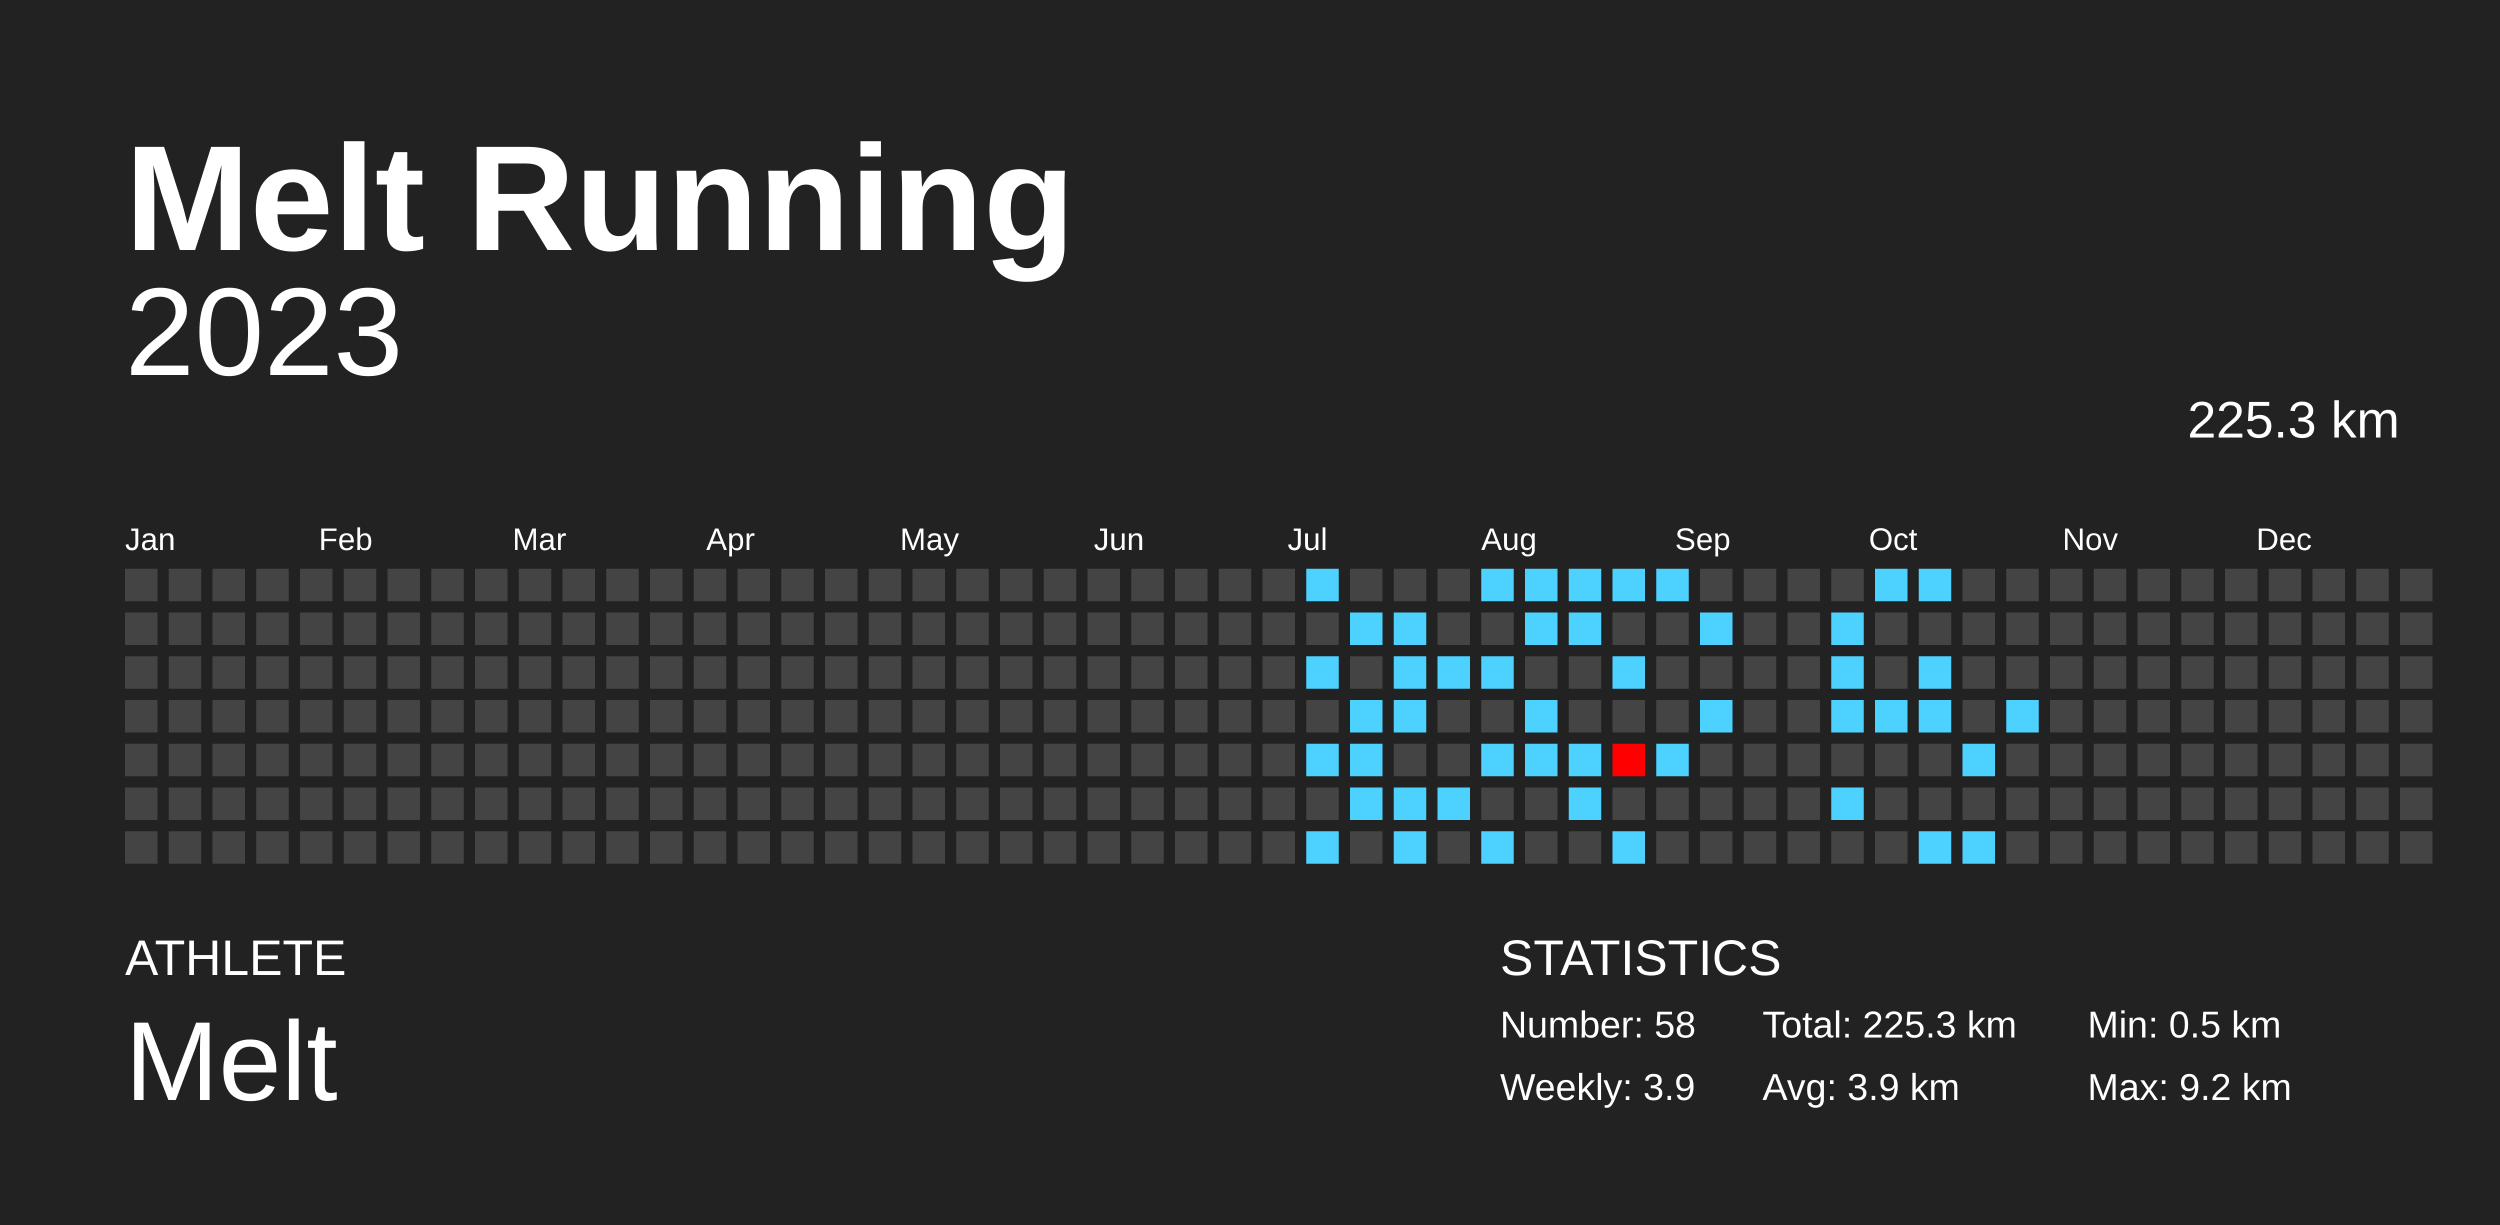
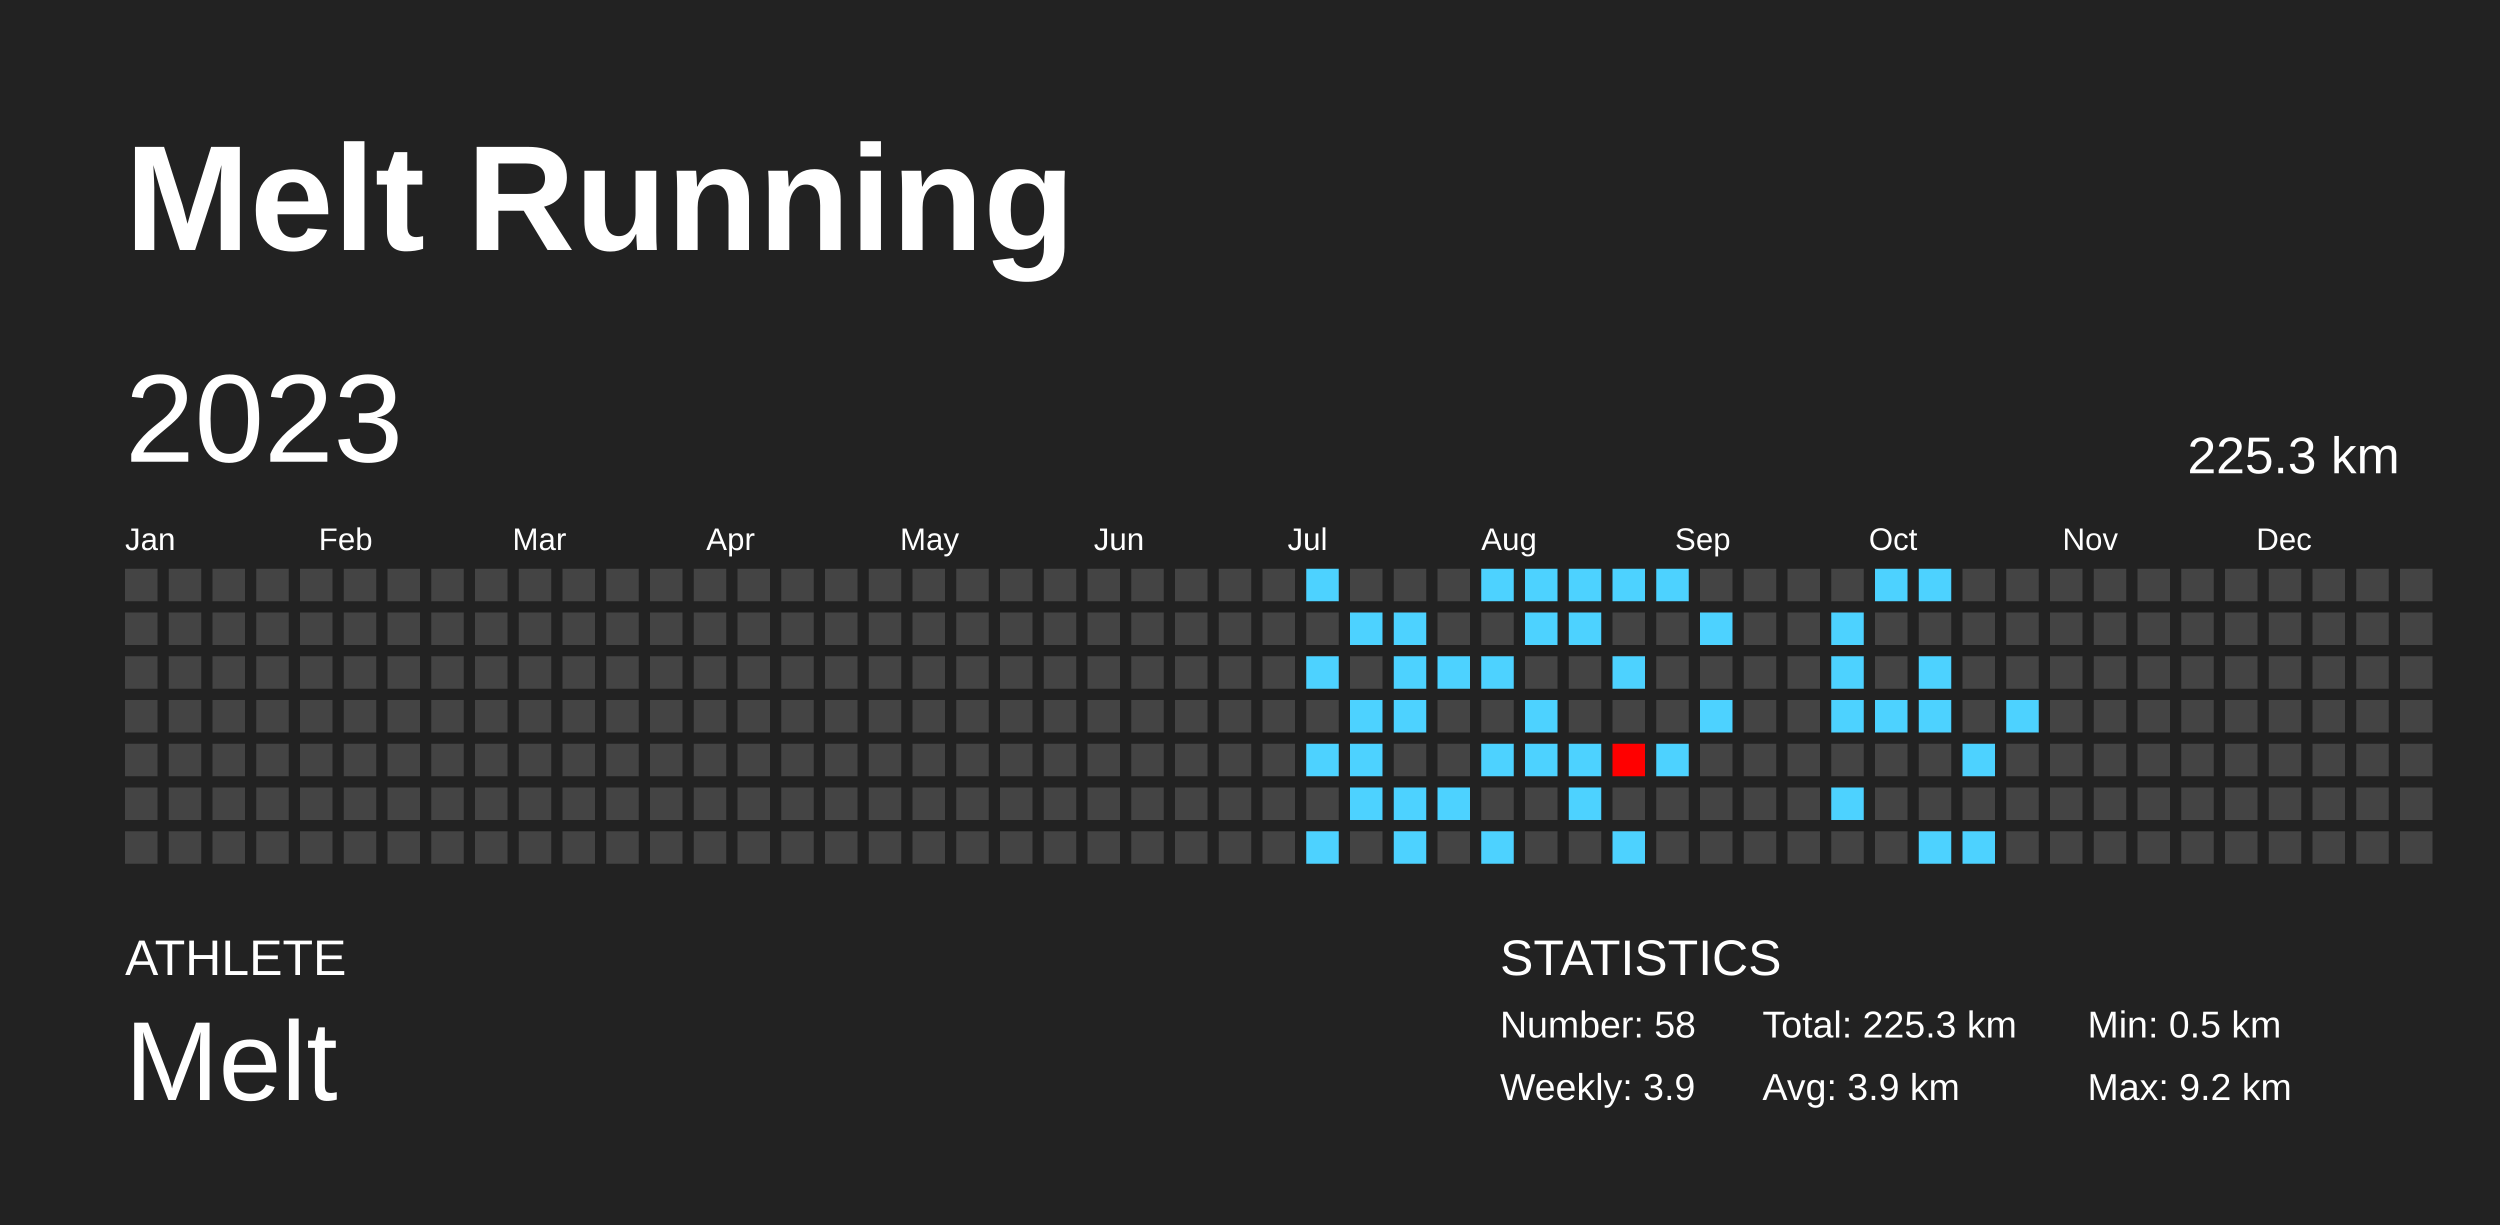
<svg xmlns="http://www.w3.org/2000/svg" baseProfile="full" height="98mm" version="1.1" viewBox="0,0,200,98" width="200mm">
  <defs />
  <rect fill="#222222" height="98" width="200" x="0" y="0" />
  <text fill="#FFFFFF" style="font-size:12px; font-family:Arial; font-weight:bold;" x="10" y="20">Melt Running</text>
  <text fill="#FFFFFF" style="font-size:4px; font-family:Arial" x="10" y="78">ATHLETE</text>
  <text fill="#FFFFFF" style="font-size:9px; font-family:Arial" x="10" y="88">Melt</text>
  <text fill="#FFFFFF" style="font-size:4px; font-family:Arial" x="120" y="78">STATISTICS</text>
  <text fill="#FFFFFF" style="font-size:3px; font-family:Arial" x="120" y="83">Number: 58</text>
  <text fill="#FFFFFF" style="font-size:3px; font-family:Arial" x="120" y="88">Weekly: 3.9</text>
  <text fill="#FFFFFF" style="font-size:3px; font-family:Arial" x="141" y="83">Total: 225.3 km</text>
  <text fill="#FFFFFF" style="font-size:3px; font-family:Arial" x="141" y="88">Avg: 3.9 km</text>
  <text fill="#FFFFFF" style="font-size:3px; font-family:Arial" x="167" y="83">Min: 0.5 km</text>
  <text fill="#FFFFFF" style="font-size:3px; font-family:Arial" x="167" y="88">Max: 9.2 km</text>
-   <text alignment-baseline="hanging" fill="#FFFFFF" style="font-size:10.0px; font-family:Arial;" x="10" y="30">2023</text>
-   <text alignment-baseline="hanging" fill="#FFFFFF" style="font-size:4.125px; font-family:Arial;" x="175" y="35">225.3 km</text>
+   <text dominant-baseline="hanging" fill="#FFFFFF" style="font-size:10.0px; font-family:Arial;" x="10" y="30">2023</text>
+   <text dominant-baseline="hanging" fill="#FFFFFF" style="font-size:4.125px; font-family:Arial;" x="175" y="35">225.3 km</text>
  <text fill="#FFFFFF" style="font-size:2.5px; font-family:Arial" x="10.0" y="44">Jan</text>
  <text fill="#FFFFFF" style="font-size:2.5px; font-family:Arial" x="25.5" y="44">Feb</text>
  <text fill="#FFFFFF" style="font-size:2.5px; font-family:Arial" x="41.0" y="44">Mar</text>
  <text fill="#FFFFFF" style="font-size:2.5px; font-family:Arial" x="56.5" y="44">Apr</text>
  <text fill="#FFFFFF" style="font-size:2.5px; font-family:Arial" x="72.0" y="44">May</text>
  <text fill="#FFFFFF" style="font-size:2.5px; font-family:Arial" x="87.5" y="44">Jun</text>
  <text fill="#FFFFFF" style="font-size:2.5px; font-family:Arial" x="103.0" y="44">Jul</text>
  <text fill="#FFFFFF" style="font-size:2.5px; font-family:Arial" x="118.5" y="44">Aug</text>
  <text fill="#FFFFFF" style="font-size:2.5px; font-family:Arial" x="134.0" y="44">Sep</text>
  <text fill="#FFFFFF" style="font-size:2.5px; font-family:Arial" x="149.5" y="44">Oct</text>
  <text fill="#FFFFFF" style="font-size:2.5px; font-family:Arial" x="165.0" y="44">Nov</text>
  <text fill="#FFFFFF" style="font-size:2.5px; font-family:Arial" x="180.5" y="44">Dec</text>
  <rect fill="#444444" height="2.6" width="2.6" x="10.0" y="45.5" />
  <rect fill="#444444" height="2.6" width="2.6" x="10.0" y="49.0" />
  <rect fill="#444444" height="2.6" width="2.6" x="10.0" y="52.5" />
  <rect fill="#444444" height="2.6" width="2.6" x="10.0" y="56.0" />
  <rect fill="#444444" height="2.6" width="2.6" x="10.0" y="59.5" />
  <rect fill="#444444" height="2.6" width="2.6" x="10.0" y="63.0" />
  <rect fill="#444444" height="2.6" width="2.6" x="10.0" y="66.5" />
  <rect fill="#444444" height="2.6" width="2.6" x="13.5" y="45.5" />
  <rect fill="#444444" height="2.6" width="2.6" x="13.5" y="49.0" />
  <rect fill="#444444" height="2.6" width="2.6" x="13.5" y="52.5" />
  <rect fill="#444444" height="2.6" width="2.6" x="13.5" y="56.0" />
  <rect fill="#444444" height="2.6" width="2.6" x="13.5" y="59.5" />
  <rect fill="#444444" height="2.6" width="2.6" x="13.5" y="63.0" />
  <rect fill="#444444" height="2.6" width="2.6" x="13.5" y="66.5" />
  <rect fill="#444444" height="2.6" width="2.6" x="17.0" y="45.5" />
  <rect fill="#444444" height="2.6" width="2.6" x="17.0" y="49.0" />
  <rect fill="#444444" height="2.6" width="2.6" x="17.0" y="52.5" />
  <rect fill="#444444" height="2.6" width="2.6" x="17.0" y="56.0" />
  <rect fill="#444444" height="2.6" width="2.6" x="17.0" y="59.5" />
  <rect fill="#444444" height="2.6" width="2.6" x="17.0" y="63.0" />
  <rect fill="#444444" height="2.6" width="2.6" x="17.0" y="66.5" />
  <rect fill="#444444" height="2.6" width="2.6" x="20.5" y="45.5" />
  <rect fill="#444444" height="2.6" width="2.6" x="20.5" y="49.0" />
  <rect fill="#444444" height="2.6" width="2.6" x="20.5" y="52.5" />
  <rect fill="#444444" height="2.6" width="2.6" x="20.5" y="56.0" />
  <rect fill="#444444" height="2.6" width="2.6" x="20.5" y="59.5" />
  <rect fill="#444444" height="2.6" width="2.6" x="20.5" y="63.0" />
  <rect fill="#444444" height="2.6" width="2.6" x="20.5" y="66.5" />
  <rect fill="#444444" height="2.6" width="2.6" x="24.0" y="45.5" />
  <rect fill="#444444" height="2.6" width="2.6" x="24.0" y="49.0" />
  <rect fill="#444444" height="2.6" width="2.6" x="24.0" y="52.5" />
  <rect fill="#444444" height="2.6" width="2.6" x="24.0" y="56.0" />
  <rect fill="#444444" height="2.6" width="2.6" x="24.0" y="59.5" />
  <rect fill="#444444" height="2.6" width="2.6" x="24.0" y="63.0" />
  <rect fill="#444444" height="2.6" width="2.6" x="24.0" y="66.5" />
  <rect fill="#444444" height="2.6" width="2.6" x="27.5" y="45.5" />
  <rect fill="#444444" height="2.6" width="2.6" x="27.5" y="49.0" />
  <rect fill="#444444" height="2.6" width="2.6" x="27.5" y="52.5" />
  <rect fill="#444444" height="2.6" width="2.6" x="27.5" y="56.0" />
  <rect fill="#444444" height="2.6" width="2.6" x="27.5" y="59.5" />
  <rect fill="#444444" height="2.6" width="2.6" x="27.5" y="63.0" />
  <rect fill="#444444" height="2.6" width="2.6" x="27.5" y="66.5" />
  <rect fill="#444444" height="2.6" width="2.6" x="31.0" y="45.5" />
  <rect fill="#444444" height="2.6" width="2.6" x="31.0" y="49.0" />
  <rect fill="#444444" height="2.6" width="2.6" x="31.0" y="52.5" />
  <rect fill="#444444" height="2.6" width="2.6" x="31.0" y="56.0" />
  <rect fill="#444444" height="2.6" width="2.6" x="31.0" y="59.5" />
  <rect fill="#444444" height="2.6" width="2.6" x="31.0" y="63.0" />
  <rect fill="#444444" height="2.6" width="2.6" x="31.0" y="66.5" />
  <rect fill="#444444" height="2.6" width="2.6" x="34.5" y="45.5" />
  <rect fill="#444444" height="2.6" width="2.6" x="34.5" y="49.0" />
  <rect fill="#444444" height="2.6" width="2.6" x="34.5" y="52.5" />
  <rect fill="#444444" height="2.6" width="2.6" x="34.5" y="56.0" />
  <rect fill="#444444" height="2.6" width="2.6" x="34.5" y="59.5" />
  <rect fill="#444444" height="2.6" width="2.6" x="34.5" y="63.0" />
  <rect fill="#444444" height="2.6" width="2.6" x="34.5" y="66.5" />
  <rect fill="#444444" height="2.6" width="2.6" x="38.0" y="45.5" />
  <rect fill="#444444" height="2.6" width="2.6" x="38.0" y="49.0" />
  <rect fill="#444444" height="2.6" width="2.6" x="38.0" y="52.5" />
  <rect fill="#444444" height="2.6" width="2.6" x="38.0" y="56.0" />
  <rect fill="#444444" height="2.6" width="2.6" x="38.0" y="59.5" />
  <rect fill="#444444" height="2.6" width="2.6" x="38.0" y="63.0" />
  <rect fill="#444444" height="2.6" width="2.6" x="38.0" y="66.5" />
  <rect fill="#444444" height="2.6" width="2.6" x="41.5" y="45.5" />
  <rect fill="#444444" height="2.6" width="2.6" x="41.5" y="49.0" />
  <rect fill="#444444" height="2.6" width="2.6" x="41.5" y="52.5" />
  <rect fill="#444444" height="2.6" width="2.6" x="41.5" y="56.0" />
  <rect fill="#444444" height="2.6" width="2.6" x="41.5" y="59.5" />
  <rect fill="#444444" height="2.6" width="2.6" x="41.5" y="63.0" />
  <rect fill="#444444" height="2.6" width="2.6" x="41.5" y="66.5" />
  <rect fill="#444444" height="2.6" width="2.6" x="45.0" y="45.5" />
  <rect fill="#444444" height="2.6" width="2.6" x="45.0" y="49.0" />
  <rect fill="#444444" height="2.6" width="2.6" x="45.0" y="52.5" />
  <rect fill="#444444" height="2.6" width="2.6" x="45.0" y="56.0" />
  <rect fill="#444444" height="2.6" width="2.6" x="45.0" y="59.5" />
  <rect fill="#444444" height="2.6" width="2.6" x="45.0" y="63.0" />
  <rect fill="#444444" height="2.6" width="2.6" x="45.0" y="66.5" />
  <rect fill="#444444" height="2.6" width="2.6" x="48.5" y="45.5" />
  <rect fill="#444444" height="2.6" width="2.6" x="48.5" y="49.0" />
  <rect fill="#444444" height="2.6" width="2.6" x="48.5" y="52.5" />
  <rect fill="#444444" height="2.6" width="2.6" x="48.5" y="56.0" />
  <rect fill="#444444" height="2.6" width="2.6" x="48.5" y="59.5" />
  <rect fill="#444444" height="2.6" width="2.6" x="48.5" y="63.0" />
  <rect fill="#444444" height="2.6" width="2.6" x="48.5" y="66.5" />
  <rect fill="#444444" height="2.6" width="2.6" x="52.0" y="45.5" />
  <rect fill="#444444" height="2.6" width="2.6" x="52.0" y="49.0" />
  <rect fill="#444444" height="2.6" width="2.6" x="52.0" y="52.5" />
  <rect fill="#444444" height="2.6" width="2.6" x="52.0" y="56.0" />
  <rect fill="#444444" height="2.6" width="2.6" x="52.0" y="59.5" />
  <rect fill="#444444" height="2.6" width="2.6" x="52.0" y="63.0" />
  <rect fill="#444444" height="2.6" width="2.6" x="52.0" y="66.5" />
  <rect fill="#444444" height="2.6" width="2.6" x="55.5" y="45.5" />
  <rect fill="#444444" height="2.6" width="2.6" x="55.5" y="49.0" />
  <rect fill="#444444" height="2.6" width="2.6" x="55.5" y="52.5" />
  <rect fill="#444444" height="2.6" width="2.6" x="55.5" y="56.0" />
  <rect fill="#444444" height="2.6" width="2.6" x="55.5" y="59.5" />
  <rect fill="#444444" height="2.6" width="2.6" x="55.5" y="63.0" />
  <rect fill="#444444" height="2.6" width="2.6" x="55.5" y="66.5" />
  <rect fill="#444444" height="2.6" width="2.6" x="59.0" y="45.5" />
  <rect fill="#444444" height="2.6" width="2.6" x="59.0" y="49.0" />
  <rect fill="#444444" height="2.6" width="2.6" x="59.0" y="52.5" />
  <rect fill="#444444" height="2.6" width="2.6" x="59.0" y="56.0" />
  <rect fill="#444444" height="2.6" width="2.6" x="59.0" y="59.5" />
  <rect fill="#444444" height="2.6" width="2.6" x="59.0" y="63.0" />
  <rect fill="#444444" height="2.6" width="2.6" x="59.0" y="66.5" />
  <rect fill="#444444" height="2.6" width="2.6" x="62.5" y="45.5" />
  <rect fill="#444444" height="2.6" width="2.6" x="62.5" y="49.0" />
  <rect fill="#444444" height="2.6" width="2.6" x="62.5" y="52.5" />
  <rect fill="#444444" height="2.6" width="2.6" x="62.5" y="56.0" />
  <rect fill="#444444" height="2.6" width="2.6" x="62.5" y="59.5" />
  <rect fill="#444444" height="2.6" width="2.6" x="62.5" y="63.0" />
  <rect fill="#444444" height="2.6" width="2.6" x="62.5" y="66.5" />
  <rect fill="#444444" height="2.6" width="2.6" x="66.0" y="45.5" />
  <rect fill="#444444" height="2.6" width="2.6" x="66.0" y="49.0" />
  <rect fill="#444444" height="2.6" width="2.6" x="66.0" y="52.5" />
  <rect fill="#444444" height="2.6" width="2.6" x="66.0" y="56.0" />
  <rect fill="#444444" height="2.6" width="2.6" x="66.0" y="59.5" />
  <rect fill="#444444" height="2.6" width="2.6" x="66.0" y="63.0" />
  <rect fill="#444444" height="2.6" width="2.6" x="66.0" y="66.5" />
  <rect fill="#444444" height="2.6" width="2.6" x="69.5" y="45.5" />
  <rect fill="#444444" height="2.6" width="2.6" x="69.5" y="49.0" />
  <rect fill="#444444" height="2.6" width="2.6" x="69.5" y="52.5" />
  <rect fill="#444444" height="2.6" width="2.6" x="69.5" y="56.0" />
  <rect fill="#444444" height="2.6" width="2.6" x="69.5" y="59.5" />
  <rect fill="#444444" height="2.6" width="2.6" x="69.5" y="63.0" />
  <rect fill="#444444" height="2.6" width="2.6" x="69.5" y="66.5" />
  <rect fill="#444444" height="2.6" width="2.6" x="73.0" y="45.5" />
  <rect fill="#444444" height="2.6" width="2.6" x="73.0" y="49.0" />
  <rect fill="#444444" height="2.6" width="2.6" x="73.0" y="52.5" />
  <rect fill="#444444" height="2.6" width="2.6" x="73.0" y="56.0" />
  <rect fill="#444444" height="2.6" width="2.6" x="73.0" y="59.5" />
  <rect fill="#444444" height="2.6" width="2.6" x="73.0" y="63.0" />
  <rect fill="#444444" height="2.6" width="2.6" x="73.0" y="66.5" />
  <rect fill="#444444" height="2.6" width="2.6" x="76.5" y="45.5" />
  <rect fill="#444444" height="2.6" width="2.6" x="76.5" y="49.0" />
  <rect fill="#444444" height="2.6" width="2.6" x="76.5" y="52.5" />
  <rect fill="#444444" height="2.6" width="2.6" x="76.5" y="56.0" />
  <rect fill="#444444" height="2.6" width="2.6" x="76.5" y="59.5" />
  <rect fill="#444444" height="2.6" width="2.6" x="76.5" y="63.0" />
  <rect fill="#444444" height="2.6" width="2.6" x="76.5" y="66.5" />
  <rect fill="#444444" height="2.6" width="2.6" x="80.0" y="45.5" />
  <rect fill="#444444" height="2.6" width="2.6" x="80.0" y="49.0" />
  <rect fill="#444444" height="2.6" width="2.6" x="80.0" y="52.5" />
  <rect fill="#444444" height="2.6" width="2.6" x="80.0" y="56.0" />
  <rect fill="#444444" height="2.6" width="2.6" x="80.0" y="59.5" />
  <rect fill="#444444" height="2.6" width="2.6" x="80.0" y="63.0" />
  <rect fill="#444444" height="2.6" width="2.6" x="80.0" y="66.5" />
  <rect fill="#444444" height="2.6" width="2.6" x="83.5" y="45.5" />
  <rect fill="#444444" height="2.6" width="2.6" x="83.5" y="49.0" />
  <rect fill="#444444" height="2.6" width="2.6" x="83.5" y="52.5" />
  <rect fill="#444444" height="2.6" width="2.6" x="83.5" y="56.0" />
  <rect fill="#444444" height="2.6" width="2.6" x="83.5" y="59.5" />
  <rect fill="#444444" height="2.6" width="2.6" x="83.5" y="63.0" />
  <rect fill="#444444" height="2.6" width="2.6" x="83.5" y="66.5" />
  <rect fill="#444444" height="2.6" width="2.6" x="87.0" y="45.5" />
  <rect fill="#444444" height="2.6" width="2.6" x="87.0" y="49.0" />
  <rect fill="#444444" height="2.6" width="2.6" x="87.0" y="52.5" />
  <rect fill="#444444" height="2.6" width="2.6" x="87.0" y="56.0" />
  <rect fill="#444444" height="2.6" width="2.6" x="87.0" y="59.5" />
  <rect fill="#444444" height="2.6" width="2.6" x="87.0" y="63.0" />
  <rect fill="#444444" height="2.6" width="2.6" x="87.0" y="66.5" />
  <rect fill="#444444" height="2.6" width="2.6" x="90.5" y="45.5" />
  <rect fill="#444444" height="2.6" width="2.6" x="90.5" y="49.0" />
  <rect fill="#444444" height="2.6" width="2.6" x="90.5" y="52.5" />
  <rect fill="#444444" height="2.6" width="2.6" x="90.5" y="56.0" />
  <rect fill="#444444" height="2.6" width="2.6" x="90.5" y="59.5" />
  <rect fill="#444444" height="2.6" width="2.6" x="90.5" y="63.0" />
  <rect fill="#444444" height="2.6" width="2.6" x="90.5" y="66.5" />
  <rect fill="#444444" height="2.6" width="2.6" x="94.0" y="45.5" />
  <rect fill="#444444" height="2.6" width="2.6" x="94.0" y="49.0" />
  <rect fill="#444444" height="2.6" width="2.6" x="94.0" y="52.5" />
  <rect fill="#444444" height="2.6" width="2.6" x="94.0" y="56.0" />
  <rect fill="#444444" height="2.6" width="2.6" x="94.0" y="59.5" />
  <rect fill="#444444" height="2.6" width="2.6" x="94.0" y="63.0" />
  <rect fill="#444444" height="2.6" width="2.6" x="94.0" y="66.5" />
  <rect fill="#444444" height="2.6" width="2.6" x="97.5" y="45.5" />
  <rect fill="#444444" height="2.6" width="2.6" x="97.5" y="49.0" />
  <rect fill="#444444" height="2.6" width="2.6" x="97.5" y="52.5" />
  <rect fill="#444444" height="2.6" width="2.6" x="97.5" y="56.0" />
  <rect fill="#444444" height="2.6" width="2.6" x="97.5" y="59.5" />
  <rect fill="#444444" height="2.6" width="2.6" x="97.5" y="63.0" />
  <rect fill="#444444" height="2.6" width="2.6" x="97.5" y="66.5" />
  <rect fill="#444444" height="2.6" width="2.6" x="101.0" y="45.5" />
  <rect fill="#444444" height="2.6" width="2.6" x="101.0" y="49.0" />
  <rect fill="#444444" height="2.6" width="2.6" x="101.0" y="52.5" />
  <rect fill="#444444" height="2.6" width="2.6" x="101.0" y="56.0" />
  <rect fill="#444444" height="2.6" width="2.6" x="101.0" y="59.5" />
  <rect fill="#444444" height="2.6" width="2.6" x="101.0" y="63.0" />
  <rect fill="#444444" height="2.6" width="2.6" x="101.0" y="66.5" />
  <rect fill="#4dd2ff" height="2.6" width="2.6" x="104.5" y="45.5" />
  <rect fill="#444444" height="2.6" width="2.6" x="104.5" y="49.0" />
  <rect fill="#4dd2ff" height="2.6" width="2.6" x="104.5" y="52.5" />
  <rect fill="#444444" height="2.6" width="2.6" x="104.5" y="56.0" />
  <rect fill="#4dd2ff" height="2.6" width="2.6" x="104.5" y="59.5" />
  <rect fill="#444444" height="2.6" width="2.6" x="104.5" y="63.0" />
  <rect fill="#4dd2ff" height="2.6" width="2.6" x="104.5" y="66.5" />
  <rect fill="#444444" height="2.6" width="2.6" x="108.0" y="45.5" />
  <rect fill="#4dd2ff" height="2.6" width="2.6" x="108.0" y="49.0" />
  <rect fill="#444444" height="2.6" width="2.6" x="108.0" y="52.5" />
  <rect fill="#4dd2ff" height="2.6" width="2.6" x="108.0" y="56.0" />
  <rect fill="#4dd2ff" height="2.6" width="2.6" x="108.0" y="59.5" />
  <rect fill="#4dd2ff" height="2.6" width="2.6" x="108.0" y="63.0" />
  <rect fill="#444444" height="2.6" width="2.6" x="108.0" y="66.5" />
  <rect fill="#444444" height="2.6" width="2.6" x="111.5" y="45.5" />
  <rect fill="#4dd2ff" height="2.6" width="2.6" x="111.5" y="49.0" />
  <rect fill="#4dd2ff" height="2.6" width="2.6" x="111.5" y="52.5" />
  <rect fill="#4dd2ff" height="2.6" width="2.6" x="111.5" y="56.0" />
  <rect fill="#444444" height="2.6" width="2.6" x="111.5" y="59.5" />
  <rect fill="#4dd2ff" height="2.6" width="2.6" x="111.5" y="63.0" />
  <rect fill="#4dd2ff" height="2.6" width="2.6" x="111.5" y="66.5" />
  <rect fill="#444444" height="2.6" width="2.6" x="115.0" y="45.5" />
  <rect fill="#444444" height="2.6" width="2.6" x="115.0" y="49.0" />
  <rect fill="#4dd2ff" height="2.6" width="2.6" x="115.0" y="52.5" />
  <rect fill="#444444" height="2.6" width="2.6" x="115.0" y="56.0" />
  <rect fill="#444444" height="2.6" width="2.6" x="115.0" y="59.5" />
  <rect fill="#4dd2ff" height="2.6" width="2.6" x="115.0" y="63.0" />
  <rect fill="#444444" height="2.6" width="2.6" x="115.0" y="66.5" />
  <rect fill="#4dd2ff" height="2.6" width="2.6" x="118.5" y="45.5" />
  <rect fill="#444444" height="2.6" width="2.6" x="118.5" y="49.0" />
  <rect fill="#4dd2ff" height="2.6" width="2.6" x="118.5" y="52.5" />
  <rect fill="#444444" height="2.6" width="2.6" x="118.5" y="56.0" />
  <rect fill="#4dd2ff" height="2.6" width="2.6" x="118.5" y="59.5" />
  <rect fill="#444444" height="2.6" width="2.6" x="118.5" y="63.0" />
  <rect fill="#4dd2ff" height="2.6" width="2.6" x="118.5" y="66.5" />
  <rect fill="#4dd2ff" height="2.6" width="2.6" x="122.0" y="45.5" />
  <rect fill="#4dd2ff" height="2.6" width="2.6" x="122.0" y="49.0" />
  <rect fill="#444444" height="2.6" width="2.6" x="122.0" y="52.5" />
  <rect fill="#4dd2ff" height="2.6" width="2.6" x="122.0" y="56.0" />
  <rect fill="#4dd2ff" height="2.6" width="2.6" x="122.0" y="59.5" />
  <rect fill="#444444" height="2.6" width="2.6" x="122.0" y="63.0" />
  <rect fill="#444444" height="2.6" width="2.6" x="122.0" y="66.5" />
  <rect fill="#4dd2ff" height="2.6" width="2.6" x="125.5" y="45.5" />
  <rect fill="#4dd2ff" height="2.6" width="2.6" x="125.5" y="49.0" />
  <rect fill="#444444" height="2.6" width="2.6" x="125.5" y="52.5" />
  <rect fill="#444444" height="2.6" width="2.6" x="125.5" y="56.0" />
  <rect fill="#4dd2ff" height="2.6" width="2.6" x="125.5" y="59.5" />
  <rect fill="#4dd2ff" height="2.6" width="2.6" x="125.5" y="63.0" />
  <rect fill="#444444" height="2.6" width="2.6" x="125.5" y="66.5" />
  <rect fill="#4dd2ff" height="2.6" width="2.6" x="129.0" y="45.5" />
  <rect fill="#444444" height="2.6" width="2.6" x="129.0" y="49.0" />
  <rect fill="#4dd2ff" height="2.6" width="2.6" x="129.0" y="52.5" />
  <rect fill="#444444" height="2.6" width="2.6" x="129.0" y="56.0" />
  <rect fill="#ff0000" height="2.6" width="2.6" x="129.0" y="59.5" />
  <rect fill="#444444" height="2.6" width="2.6" x="129.0" y="63.0" />
  <rect fill="#4dd2ff" height="2.6" width="2.6" x="129.0" y="66.5" />
  <rect fill="#4dd2ff" height="2.6" width="2.6" x="132.5" y="45.5" />
  <rect fill="#444444" height="2.6" width="2.6" x="132.5" y="49.0" />
  <rect fill="#444444" height="2.6" width="2.6" x="132.5" y="52.5" />
  <rect fill="#444444" height="2.6" width="2.6" x="132.5" y="56.0" />
  <rect fill="#4dd2ff" height="2.6" width="2.6" x="132.5" y="59.5" />
  <rect fill="#444444" height="2.6" width="2.6" x="132.5" y="63.0" />
  <rect fill="#444444" height="2.6" width="2.6" x="132.5" y="66.5" />
  <rect fill="#444444" height="2.6" width="2.6" x="136.0" y="45.5" />
  <rect fill="#4dd2ff" height="2.6" width="2.6" x="136.0" y="49.0" />
  <rect fill="#444444" height="2.6" width="2.6" x="136.0" y="52.5" />
  <rect fill="#4dd2ff" height="2.6" width="2.6" x="136.0" y="56.0" />
  <rect fill="#444444" height="2.6" width="2.6" x="136.0" y="59.5" />
  <rect fill="#444444" height="2.6" width="2.6" x="136.0" y="63.0" />
  <rect fill="#444444" height="2.6" width="2.6" x="136.0" y="66.5" />
  <rect fill="#444444" height="2.6" width="2.6" x="139.5" y="45.5" />
  <rect fill="#444444" height="2.6" width="2.6" x="139.5" y="49.0" />
  <rect fill="#444444" height="2.6" width="2.6" x="139.5" y="52.5" />
  <rect fill="#444444" height="2.6" width="2.6" x="139.5" y="56.0" />
  <rect fill="#444444" height="2.6" width="2.6" x="139.5" y="59.5" />
  <rect fill="#444444" height="2.6" width="2.6" x="139.5" y="63.0" />
  <rect fill="#444444" height="2.6" width="2.6" x="139.5" y="66.5" />
  <rect fill="#444444" height="2.6" width="2.6" x="143.0" y="45.5" />
  <rect fill="#444444" height="2.6" width="2.6" x="143.0" y="49.0" />
  <rect fill="#444444" height="2.6" width="2.6" x="143.0" y="52.5" />
  <rect fill="#444444" height="2.6" width="2.6" x="143.0" y="56.0" />
  <rect fill="#444444" height="2.6" width="2.6" x="143.0" y="59.5" />
  <rect fill="#444444" height="2.6" width="2.6" x="143.0" y="63.0" />
  <rect fill="#444444" height="2.6" width="2.6" x="143.0" y="66.5" />
  <rect fill="#444444" height="2.6" width="2.6" x="146.5" y="45.5" />
  <rect fill="#4dd2ff" height="2.6" width="2.6" x="146.5" y="49.0" />
  <rect fill="#4dd2ff" height="2.6" width="2.6" x="146.5" y="52.5" />
  <rect fill="#4dd2ff" height="2.6" width="2.6" x="146.5" y="56.0" />
  <rect fill="#444444" height="2.6" width="2.6" x="146.5" y="59.5" />
  <rect fill="#4dd2ff" height="2.6" width="2.6" x="146.5" y="63.0" />
  <rect fill="#444444" height="2.6" width="2.6" x="146.5" y="66.5" />
  <rect fill="#4dd2ff" height="2.6" width="2.6" x="150.0" y="45.5" />
  <rect fill="#444444" height="2.6" width="2.6" x="150.0" y="49.0" />
  <rect fill="#444444" height="2.6" width="2.6" x="150.0" y="52.5" />
  <rect fill="#4dd2ff" height="2.6" width="2.6" x="150.0" y="56.0" />
  <rect fill="#444444" height="2.6" width="2.6" x="150.0" y="59.5" />
  <rect fill="#444444" height="2.6" width="2.6" x="150.0" y="63.0" />
  <rect fill="#444444" height="2.6" width="2.6" x="150.0" y="66.5" />
  <rect fill="#4dd2ff" height="2.6" width="2.6" x="153.5" y="45.5" />
  <rect fill="#444444" height="2.6" width="2.6" x="153.5" y="49.0" />
  <rect fill="#4dd2ff" height="2.6" width="2.6" x="153.5" y="52.5" />
  <rect fill="#4dd2ff" height="2.6" width="2.6" x="153.5" y="56.0" />
  <rect fill="#444444" height="2.6" width="2.6" x="153.5" y="59.5" />
  <rect fill="#444444" height="2.6" width="2.6" x="153.5" y="63.0" />
  <rect fill="#4dd2ff" height="2.6" width="2.6" x="153.5" y="66.5" />
  <rect fill="#444444" height="2.6" width="2.6" x="157.0" y="45.5" />
  <rect fill="#444444" height="2.6" width="2.6" x="157.0" y="49.0" />
  <rect fill="#444444" height="2.6" width="2.6" x="157.0" y="52.5" />
  <rect fill="#444444" height="2.6" width="2.6" x="157.0" y="56.0" />
  <rect fill="#4dd2ff" height="2.6" width="2.6" x="157.0" y="59.5" />
  <rect fill="#444444" height="2.6" width="2.6" x="157.0" y="63.0" />
  <rect fill="#4dd2ff" height="2.6" width="2.6" x="157.0" y="66.5" />
  <rect fill="#444444" height="2.6" width="2.6" x="160.5" y="45.5" />
  <rect fill="#444444" height="2.6" width="2.6" x="160.5" y="49.0" />
  <rect fill="#444444" height="2.6" width="2.6" x="160.5" y="52.5" />
  <rect fill="#4dd2ff" height="2.6" width="2.6" x="160.5" y="56.0" />
  <rect fill="#444444" height="2.6" width="2.6" x="160.5" y="59.5" />
  <rect fill="#444444" height="2.6" width="2.6" x="160.5" y="63.0" />
  <rect fill="#444444" height="2.6" width="2.6" x="160.5" y="66.5" />
  <rect fill="#444444" height="2.6" width="2.6" x="164.0" y="45.5" />
  <rect fill="#444444" height="2.6" width="2.6" x="164.0" y="49.0" />
  <rect fill="#444444" height="2.6" width="2.6" x="164.0" y="52.5" />
  <rect fill="#444444" height="2.6" width="2.6" x="164.0" y="56.0" />
  <rect fill="#444444" height="2.6" width="2.6" x="164.0" y="59.5" />
  <rect fill="#444444" height="2.6" width="2.6" x="164.0" y="63.0" />
  <rect fill="#444444" height="2.6" width="2.6" x="164.0" y="66.5" />
  <rect fill="#444444" height="2.6" width="2.6" x="167.5" y="45.5" />
  <rect fill="#444444" height="2.6" width="2.6" x="167.5" y="49.0" />
  <rect fill="#444444" height="2.6" width="2.6" x="167.5" y="52.5" />
  <rect fill="#444444" height="2.6" width="2.6" x="167.5" y="56.0" />
  <rect fill="#444444" height="2.6" width="2.6" x="167.5" y="59.5" />
  <rect fill="#444444" height="2.6" width="2.6" x="167.5" y="63.0" />
  <rect fill="#444444" height="2.6" width="2.6" x="167.5" y="66.5" />
  <rect fill="#444444" height="2.6" width="2.6" x="171.0" y="45.5" />
  <rect fill="#444444" height="2.6" width="2.6" x="171.0" y="49.0" />
  <rect fill="#444444" height="2.6" width="2.6" x="171.0" y="52.5" />
  <rect fill="#444444" height="2.6" width="2.6" x="171.0" y="56.0" />
  <rect fill="#444444" height="2.6" width="2.6" x="171.0" y="59.5" />
  <rect fill="#444444" height="2.6" width="2.6" x="171.0" y="63.0" />
  <rect fill="#444444" height="2.6" width="2.6" x="171.0" y="66.5" />
  <rect fill="#444444" height="2.6" width="2.6" x="174.5" y="45.5" />
  <rect fill="#444444" height="2.6" width="2.6" x="174.5" y="49.0" />
  <rect fill="#444444" height="2.6" width="2.6" x="174.5" y="52.5" />
  <rect fill="#444444" height="2.6" width="2.6" x="174.5" y="56.0" />
  <rect fill="#444444" height="2.6" width="2.6" x="174.5" y="59.5" />
  <rect fill="#444444" height="2.6" width="2.6" x="174.5" y="63.0" />
  <rect fill="#444444" height="2.6" width="2.6" x="174.5" y="66.5" />
  <rect fill="#444444" height="2.6" width="2.6" x="178.0" y="45.5" />
  <rect fill="#444444" height="2.6" width="2.6" x="178.0" y="49.0" />
  <rect fill="#444444" height="2.6" width="2.6" x="178.0" y="52.5" />
  <rect fill="#444444" height="2.6" width="2.6" x="178.0" y="56.0" />
  <rect fill="#444444" height="2.6" width="2.6" x="178.0" y="59.5" />
  <rect fill="#444444" height="2.6" width="2.6" x="178.0" y="63.0" />
  <rect fill="#444444" height="2.6" width="2.6" x="178.0" y="66.5" />
  <rect fill="#444444" height="2.6" width="2.6" x="181.5" y="45.5" />
  <rect fill="#444444" height="2.6" width="2.6" x="181.5" y="49.0" />
  <rect fill="#444444" height="2.6" width="2.6" x="181.5" y="52.5" />
  <rect fill="#444444" height="2.6" width="2.6" x="181.5" y="56.0" />
  <rect fill="#444444" height="2.6" width="2.6" x="181.5" y="59.5" />
  <rect fill="#444444" height="2.6" width="2.6" x="181.5" y="63.0" />
  <rect fill="#444444" height="2.6" width="2.6" x="181.5" y="66.5" />
  <rect fill="#444444" height="2.6" width="2.6" x="185.0" y="45.5" />
  <rect fill="#444444" height="2.6" width="2.6" x="185.0" y="49.0" />
  <rect fill="#444444" height="2.6" width="2.6" x="185.0" y="52.5" />
  <rect fill="#444444" height="2.6" width="2.6" x="185.0" y="56.0" />
  <rect fill="#444444" height="2.6" width="2.6" x="185.0" y="59.5" />
  <rect fill="#444444" height="2.6" width="2.6" x="185.0" y="63.0" />
  <rect fill="#444444" height="2.6" width="2.6" x="185.0" y="66.5" />
  <rect fill="#444444" height="2.6" width="2.6" x="188.5" y="45.5" />
  <rect fill="#444444" height="2.6" width="2.6" x="188.5" y="49.0" />
  <rect fill="#444444" height="2.6" width="2.6" x="188.5" y="52.5" />
  <rect fill="#444444" height="2.6" width="2.6" x="188.5" y="56.0" />
  <rect fill="#444444" height="2.6" width="2.6" x="188.5" y="59.5" />
  <rect fill="#444444" height="2.6" width="2.6" x="188.5" y="63.0" />
  <rect fill="#444444" height="2.6" width="2.6" x="188.5" y="66.5" />
  <rect fill="#444444" height="2.6" width="2.6" x="192.0" y="45.5" />
  <rect fill="#444444" height="2.6" width="2.6" x="192.0" y="49.0" />
  <rect fill="#444444" height="2.6" width="2.6" x="192.0" y="52.5" />
  <rect fill="#444444" height="2.6" width="2.6" x="192.0" y="56.0" />
  <rect fill="#444444" height="2.6" width="2.6" x="192.0" y="59.5" />
  <rect fill="#444444" height="2.6" width="2.6" x="192.0" y="63.0" />
  <rect fill="#444444" height="2.6" width="2.6" x="192.0" y="66.5" />
</svg>
